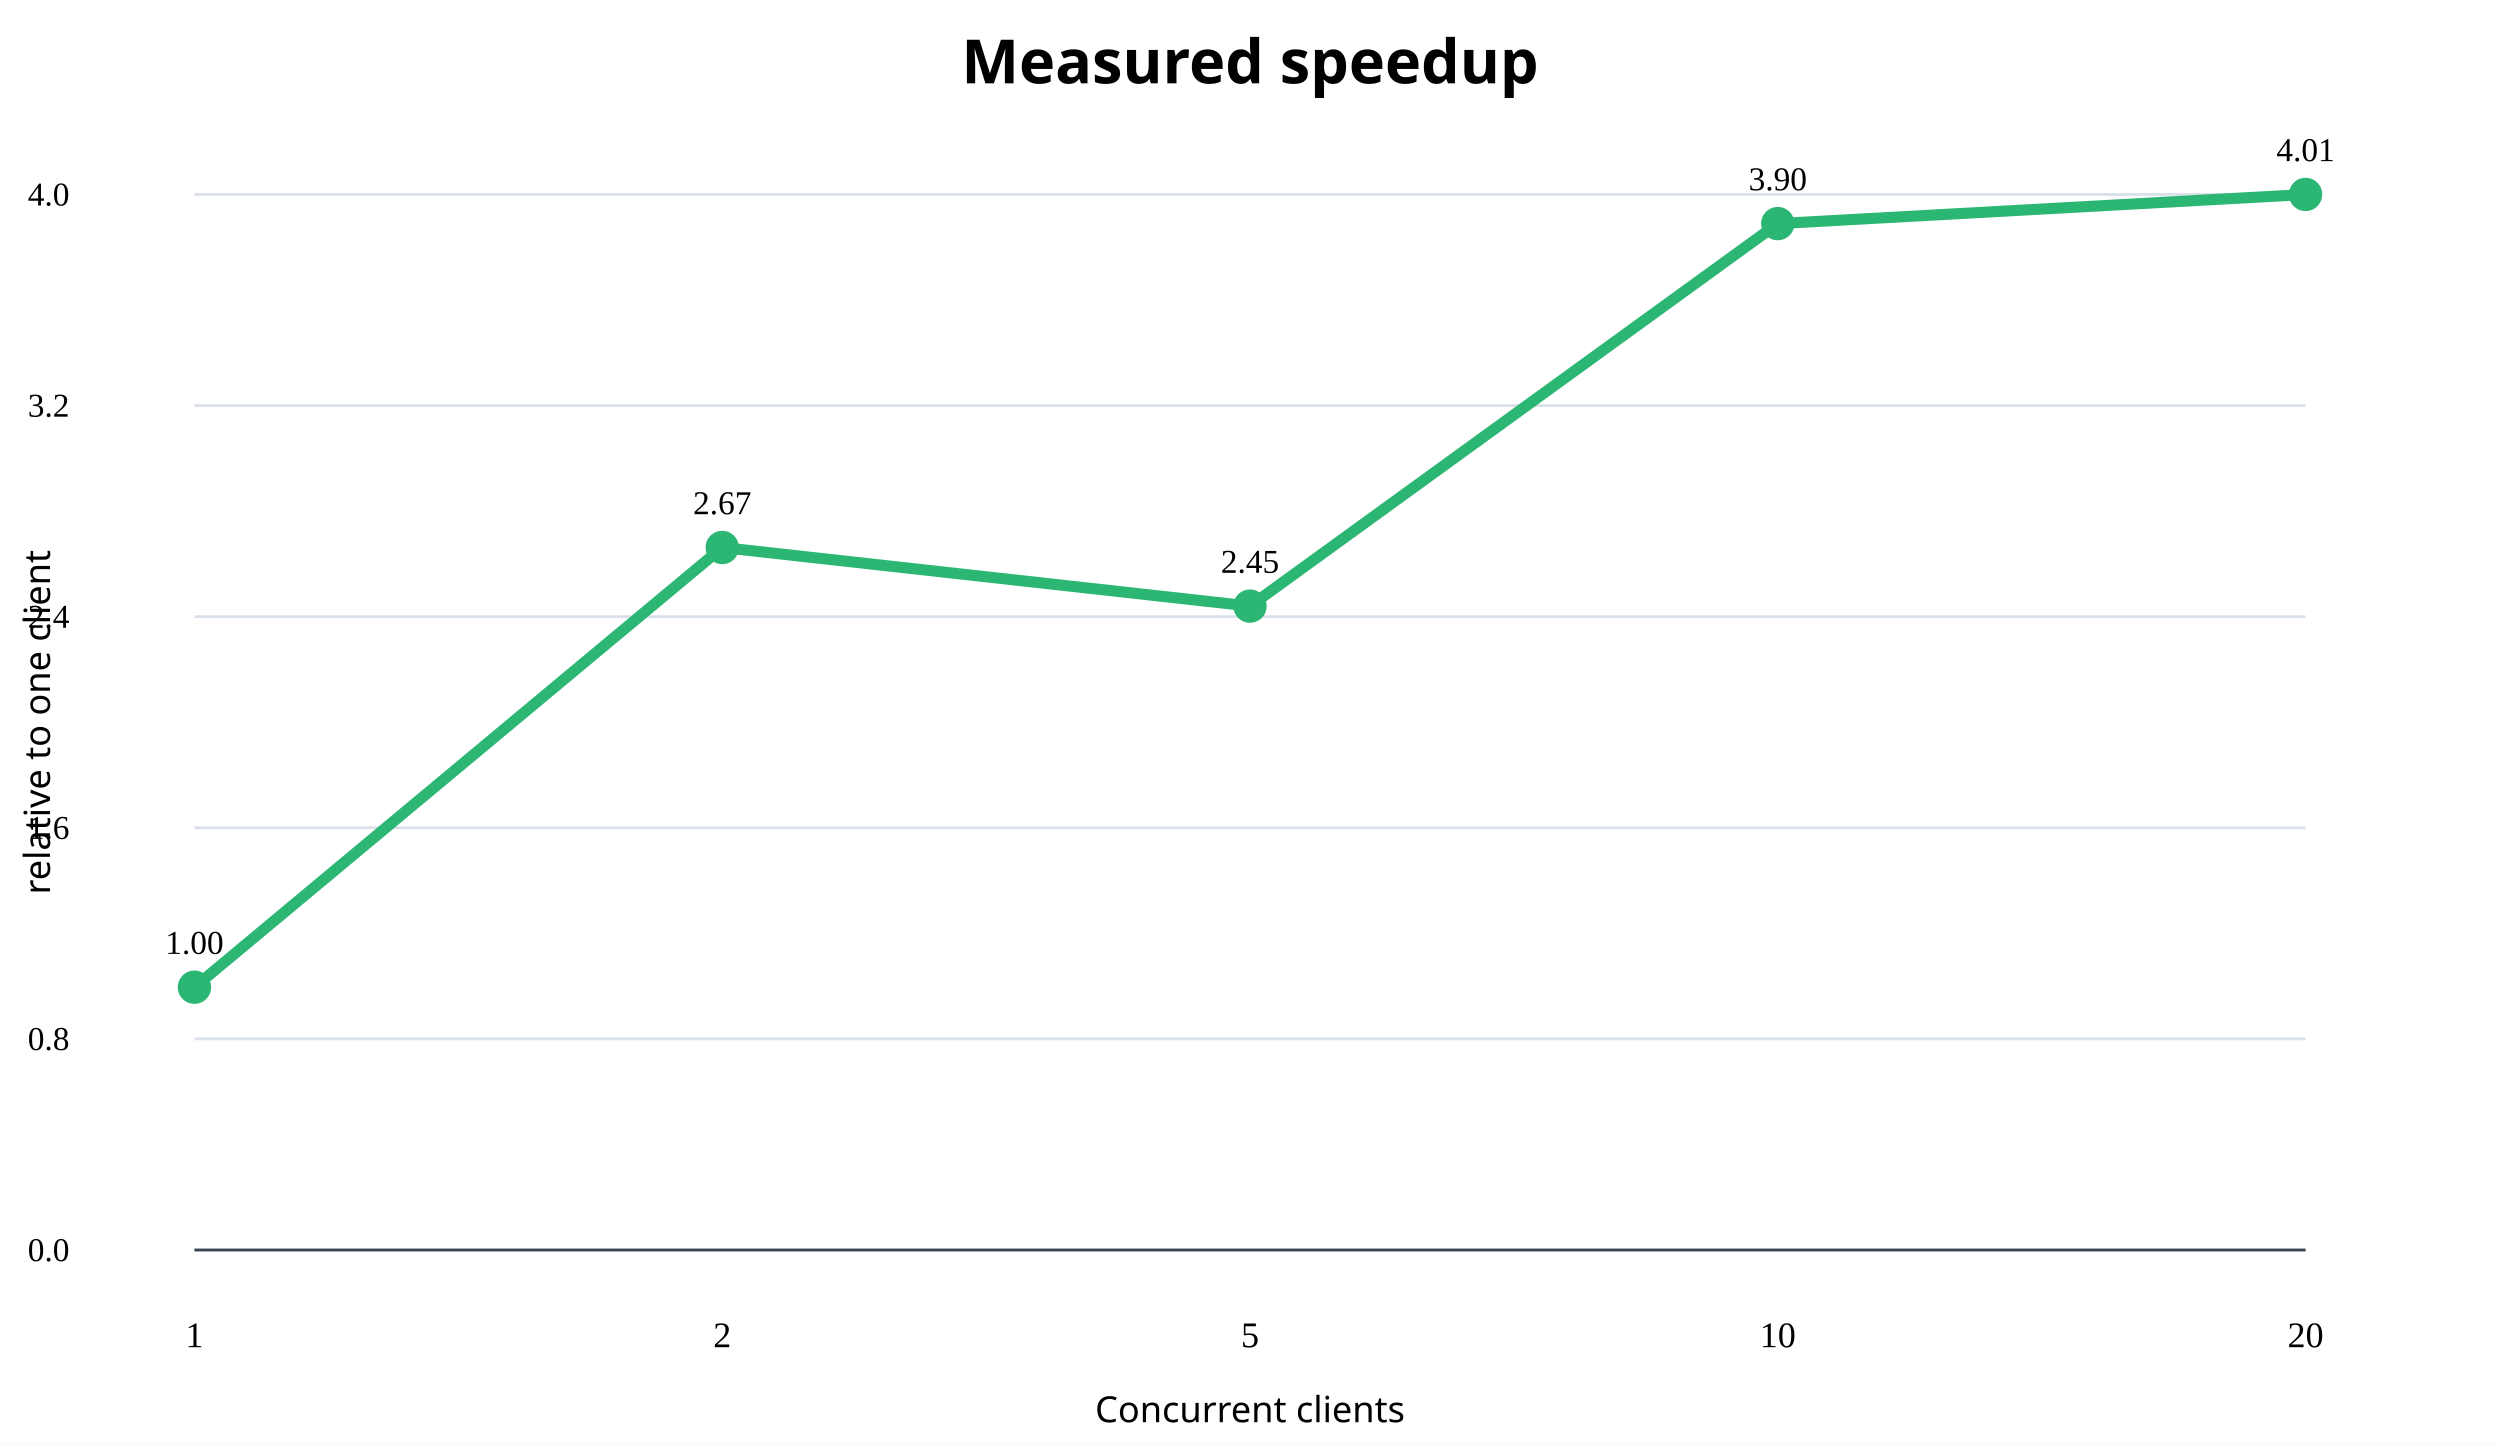
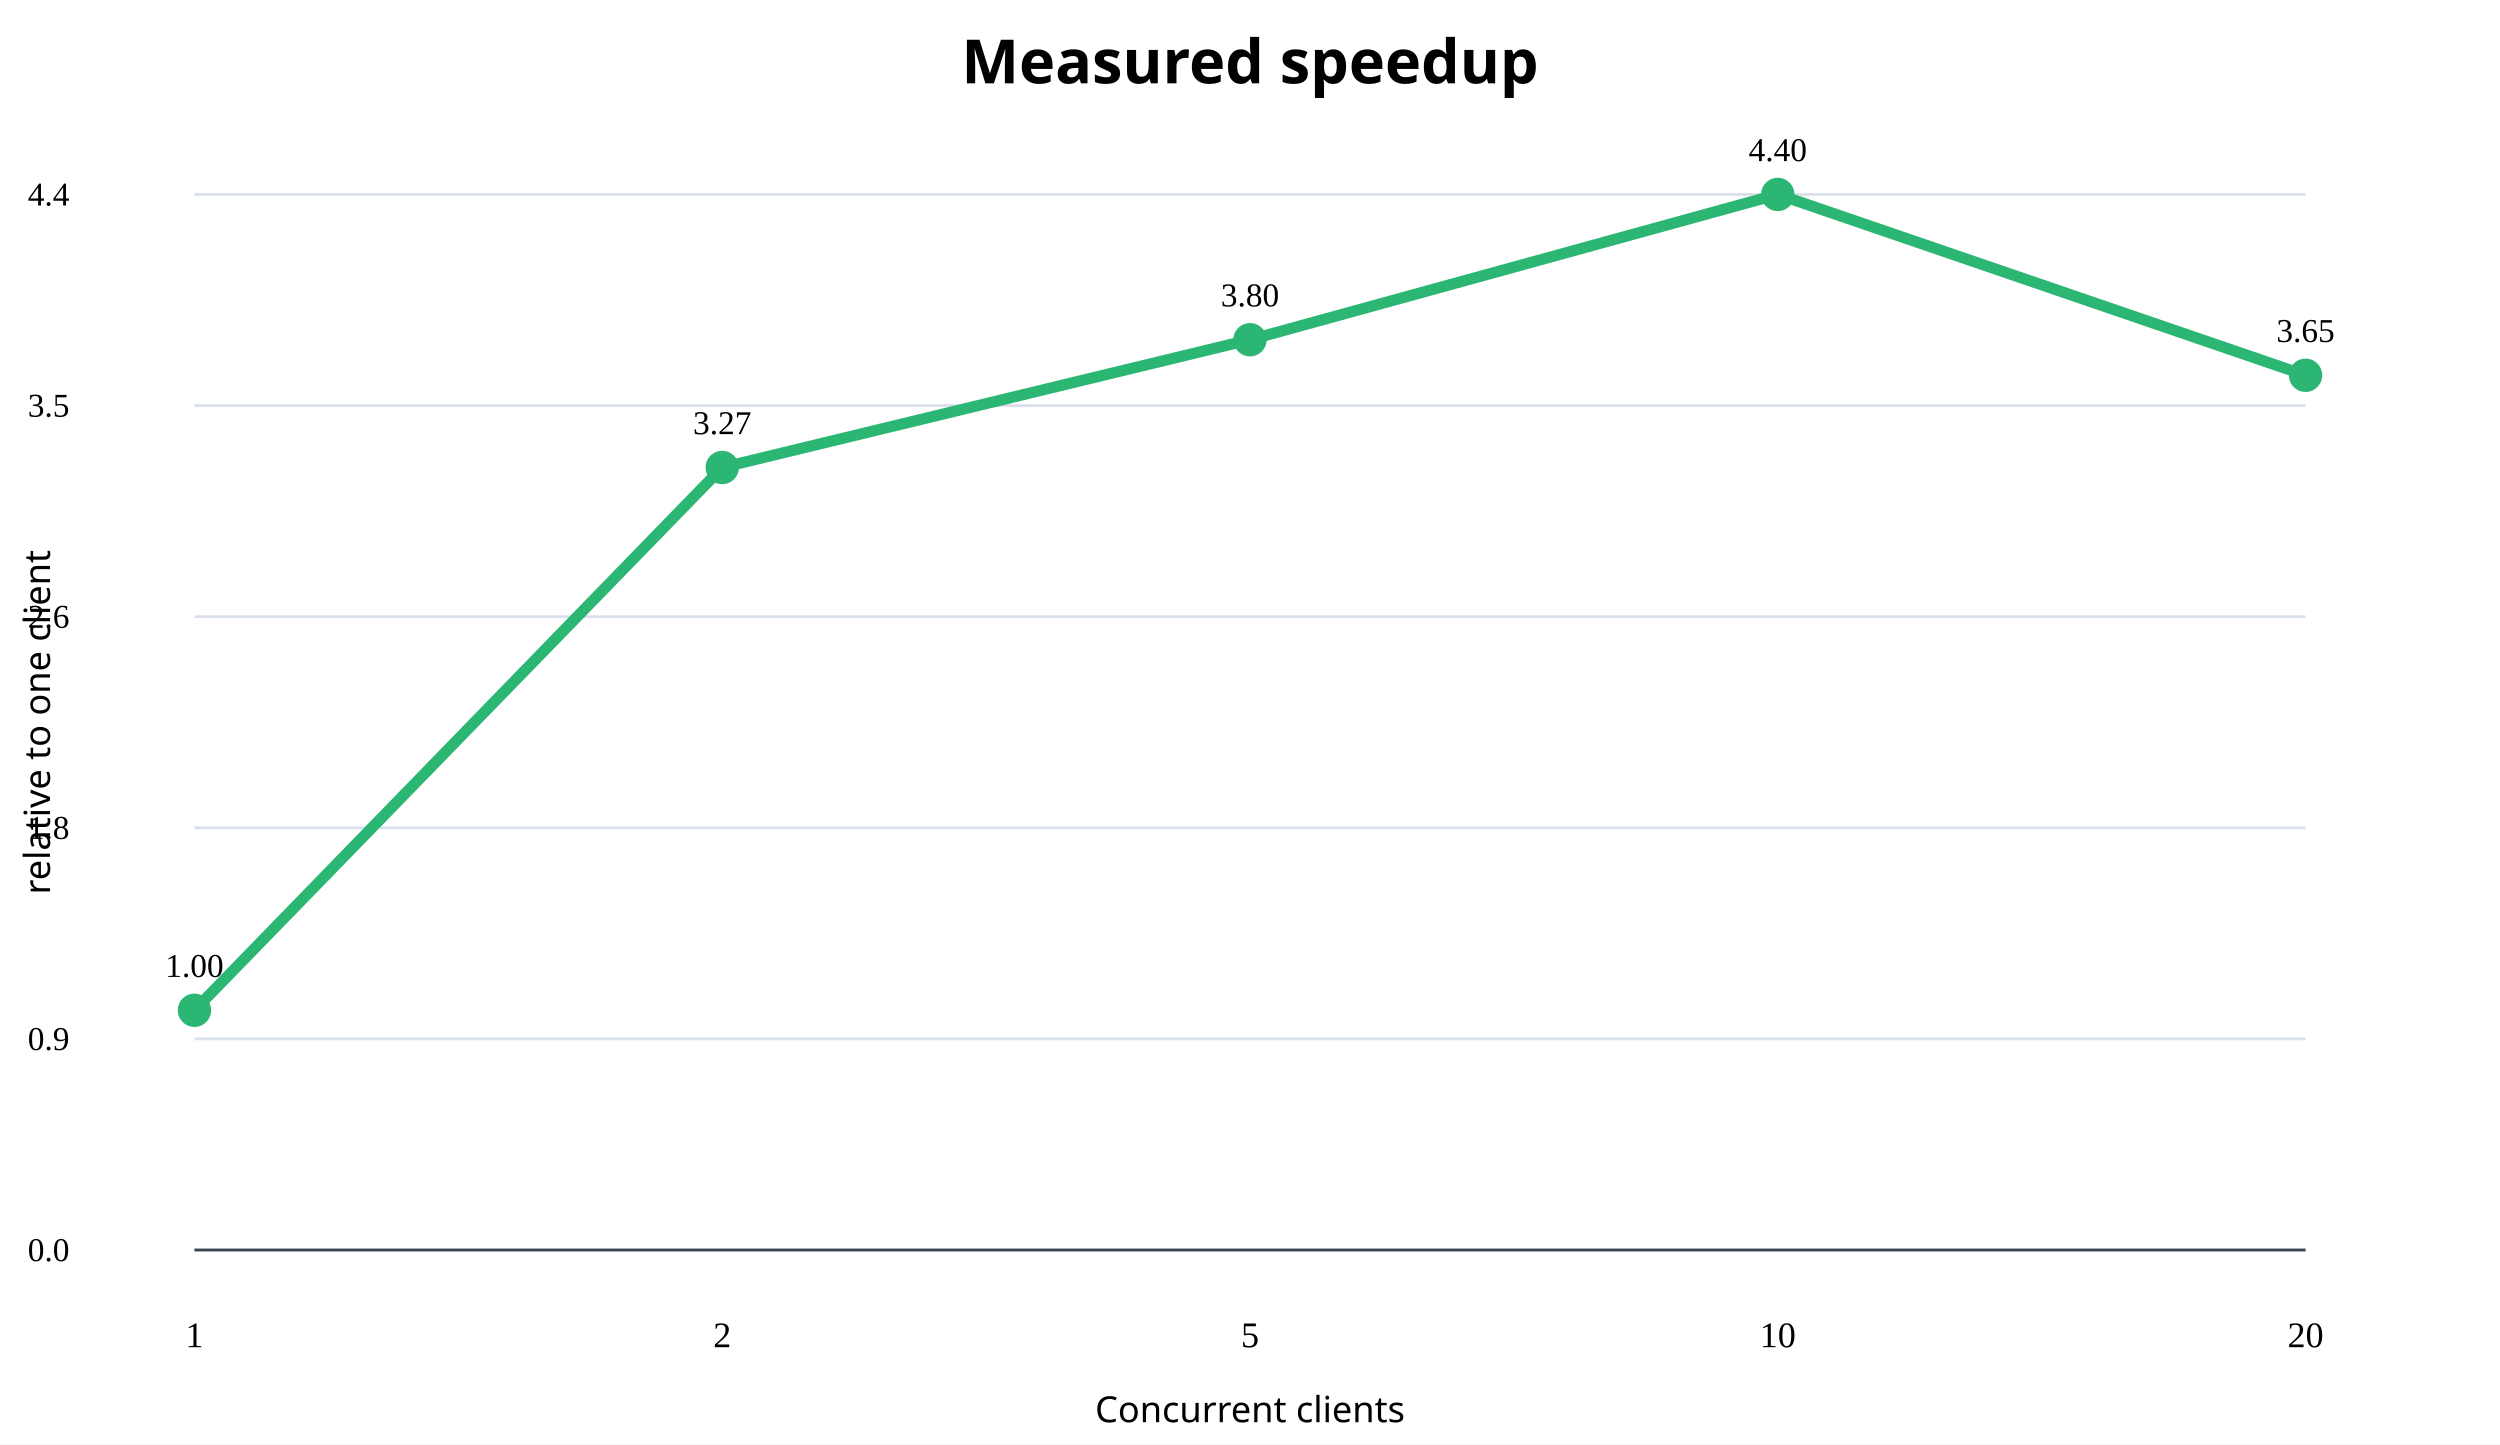
<svg xmlns="http://www.w3.org/2000/svg" width="900" height="520" viewBox="0 0 900 520">
  <rect width="100%" height="100%" fill="white" />
  <text x="450.0" y="30" text-anchor="middle" font-family="sans-serif" font-size="22" font-weight="bold">Measured speedup</text>
  <line x1="70" y1="450.0" x2="830" y2="450.0" stroke="#d9e0ea" />
  <text x="10" y="454.0" font-size="12">0.0</text>
  <line x1="70" y1="374.0" x2="830" y2="374.0" stroke="#d9e0ea" />
-   <text x="10" y="378.0" font-size="12">0.8</text>
+   <text x="10" y="378.0" font-size="12">0.9</text>
  <line x1="70" y1="298.0" x2="830" y2="298.0" stroke="#d9e0ea" />
-   <text x="10" y="302.0" font-size="12">1.6</text>
+   <text x="10" y="302.0" font-size="12">1.8</text>
  <line x1="70" y1="222.0" x2="830" y2="222.0" stroke="#d9e0ea" />
-   <text x="10" y="226.0" font-size="12">2.4</text>
+   <text x="10" y="226.0" font-size="12">2.6</text>
  <line x1="70" y1="146.0" x2="830" y2="146.0" stroke="#d9e0ea" />
-   <text x="10" y="150.0" font-size="12">3.2</text>
+   <text x="10" y="150.0" font-size="12">3.5</text>
  <line x1="70" y1="70.0" x2="830" y2="70.0" stroke="#d9e0ea" />
-   <text x="10" y="74.0" font-size="12">4.0</text>
+   <text x="10" y="74.0" font-size="12">4.4</text>
  <line x1="70" y1="450" x2="830" y2="450" stroke="#374151" />
-   <polyline points="70.0,355.4 260.0,197.1 450.0,218.2 640.0,80.5 830.0,70.0" fill="none" stroke="#2bb673" stroke-width="4" />
-   <circle cx="70.0" cy="355.4" r="6" fill="#2bb673" />
-   <text x="70.0" y="343.4" text-anchor="middle" font-size="12">1.00</text>
-   <circle cx="260.0" cy="197.1" r="6" fill="#2bb673" />
-   <text x="260.0" y="185.1" text-anchor="middle" font-size="12">2.67</text>
-   <circle cx="450.0" cy="218.2" r="6" fill="#2bb673" />
-   <text x="450.0" y="206.2" text-anchor="middle" font-size="12">2.45</text>
-   <circle cx="640.0" cy="80.5" r="6" fill="#2bb673" />
-   <text x="640.0" y="68.5" text-anchor="middle" font-size="12">3.90</text>
-   <circle cx="830.0" cy="70.0" r="6" fill="#2bb673" />
-   <text x="830.0" y="58.0" text-anchor="middle" font-size="12">4.01</text>
+   <polyline points="70.0,363.7 260.0,168.3 450.0,122.3 640.0,70.0 830.0,135.1" fill="none" stroke="#2bb673" stroke-width="4" />
+   <circle cx="70.0" cy="363.7" r="6" fill="#2bb673" />
+   <text x="70.0" y="351.7" text-anchor="middle" font-size="12">1.00</text>
+   <circle cx="260.0" cy="168.3" r="6" fill="#2bb673" />
+   <text x="260.0" y="156.3" text-anchor="middle" font-size="12">3.27</text>
+   <circle cx="450.0" cy="122.3" r="6" fill="#2bb673" />
+   <text x="450.0" y="110.3" text-anchor="middle" font-size="12">3.80</text>
+   <circle cx="640.0" cy="70.0" r="6" fill="#2bb673" />
+   <text x="640.0" y="58.0" text-anchor="middle" font-size="12">4.40</text>
+   <circle cx="830.0" cy="135.1" r="6" fill="#2bb673" />
+   <text x="830.0" y="123.1" text-anchor="middle" font-size="12">3.65</text>
  <text x="70.0" y="485" text-anchor="middle" font-size="13">1</text>
  <text x="260.0" y="485" text-anchor="middle" font-size="13">2</text>
  <text x="450.0" y="485" text-anchor="middle" font-size="13">5</text>
  <text x="640.0" y="485" text-anchor="middle" font-size="13">10</text>
  <text x="830.0" y="485" text-anchor="middle" font-size="13">20</text>
  <text x="450.0" y="512" text-anchor="middle" font-family="sans-serif" font-size="13">Concurrent clients</text>
  <text x="18" y="260.0" transform="rotate(-90 18 260.0)" text-anchor="middle" font-family="sans-serif" font-size="13">relative to one client</text>
</svg>
